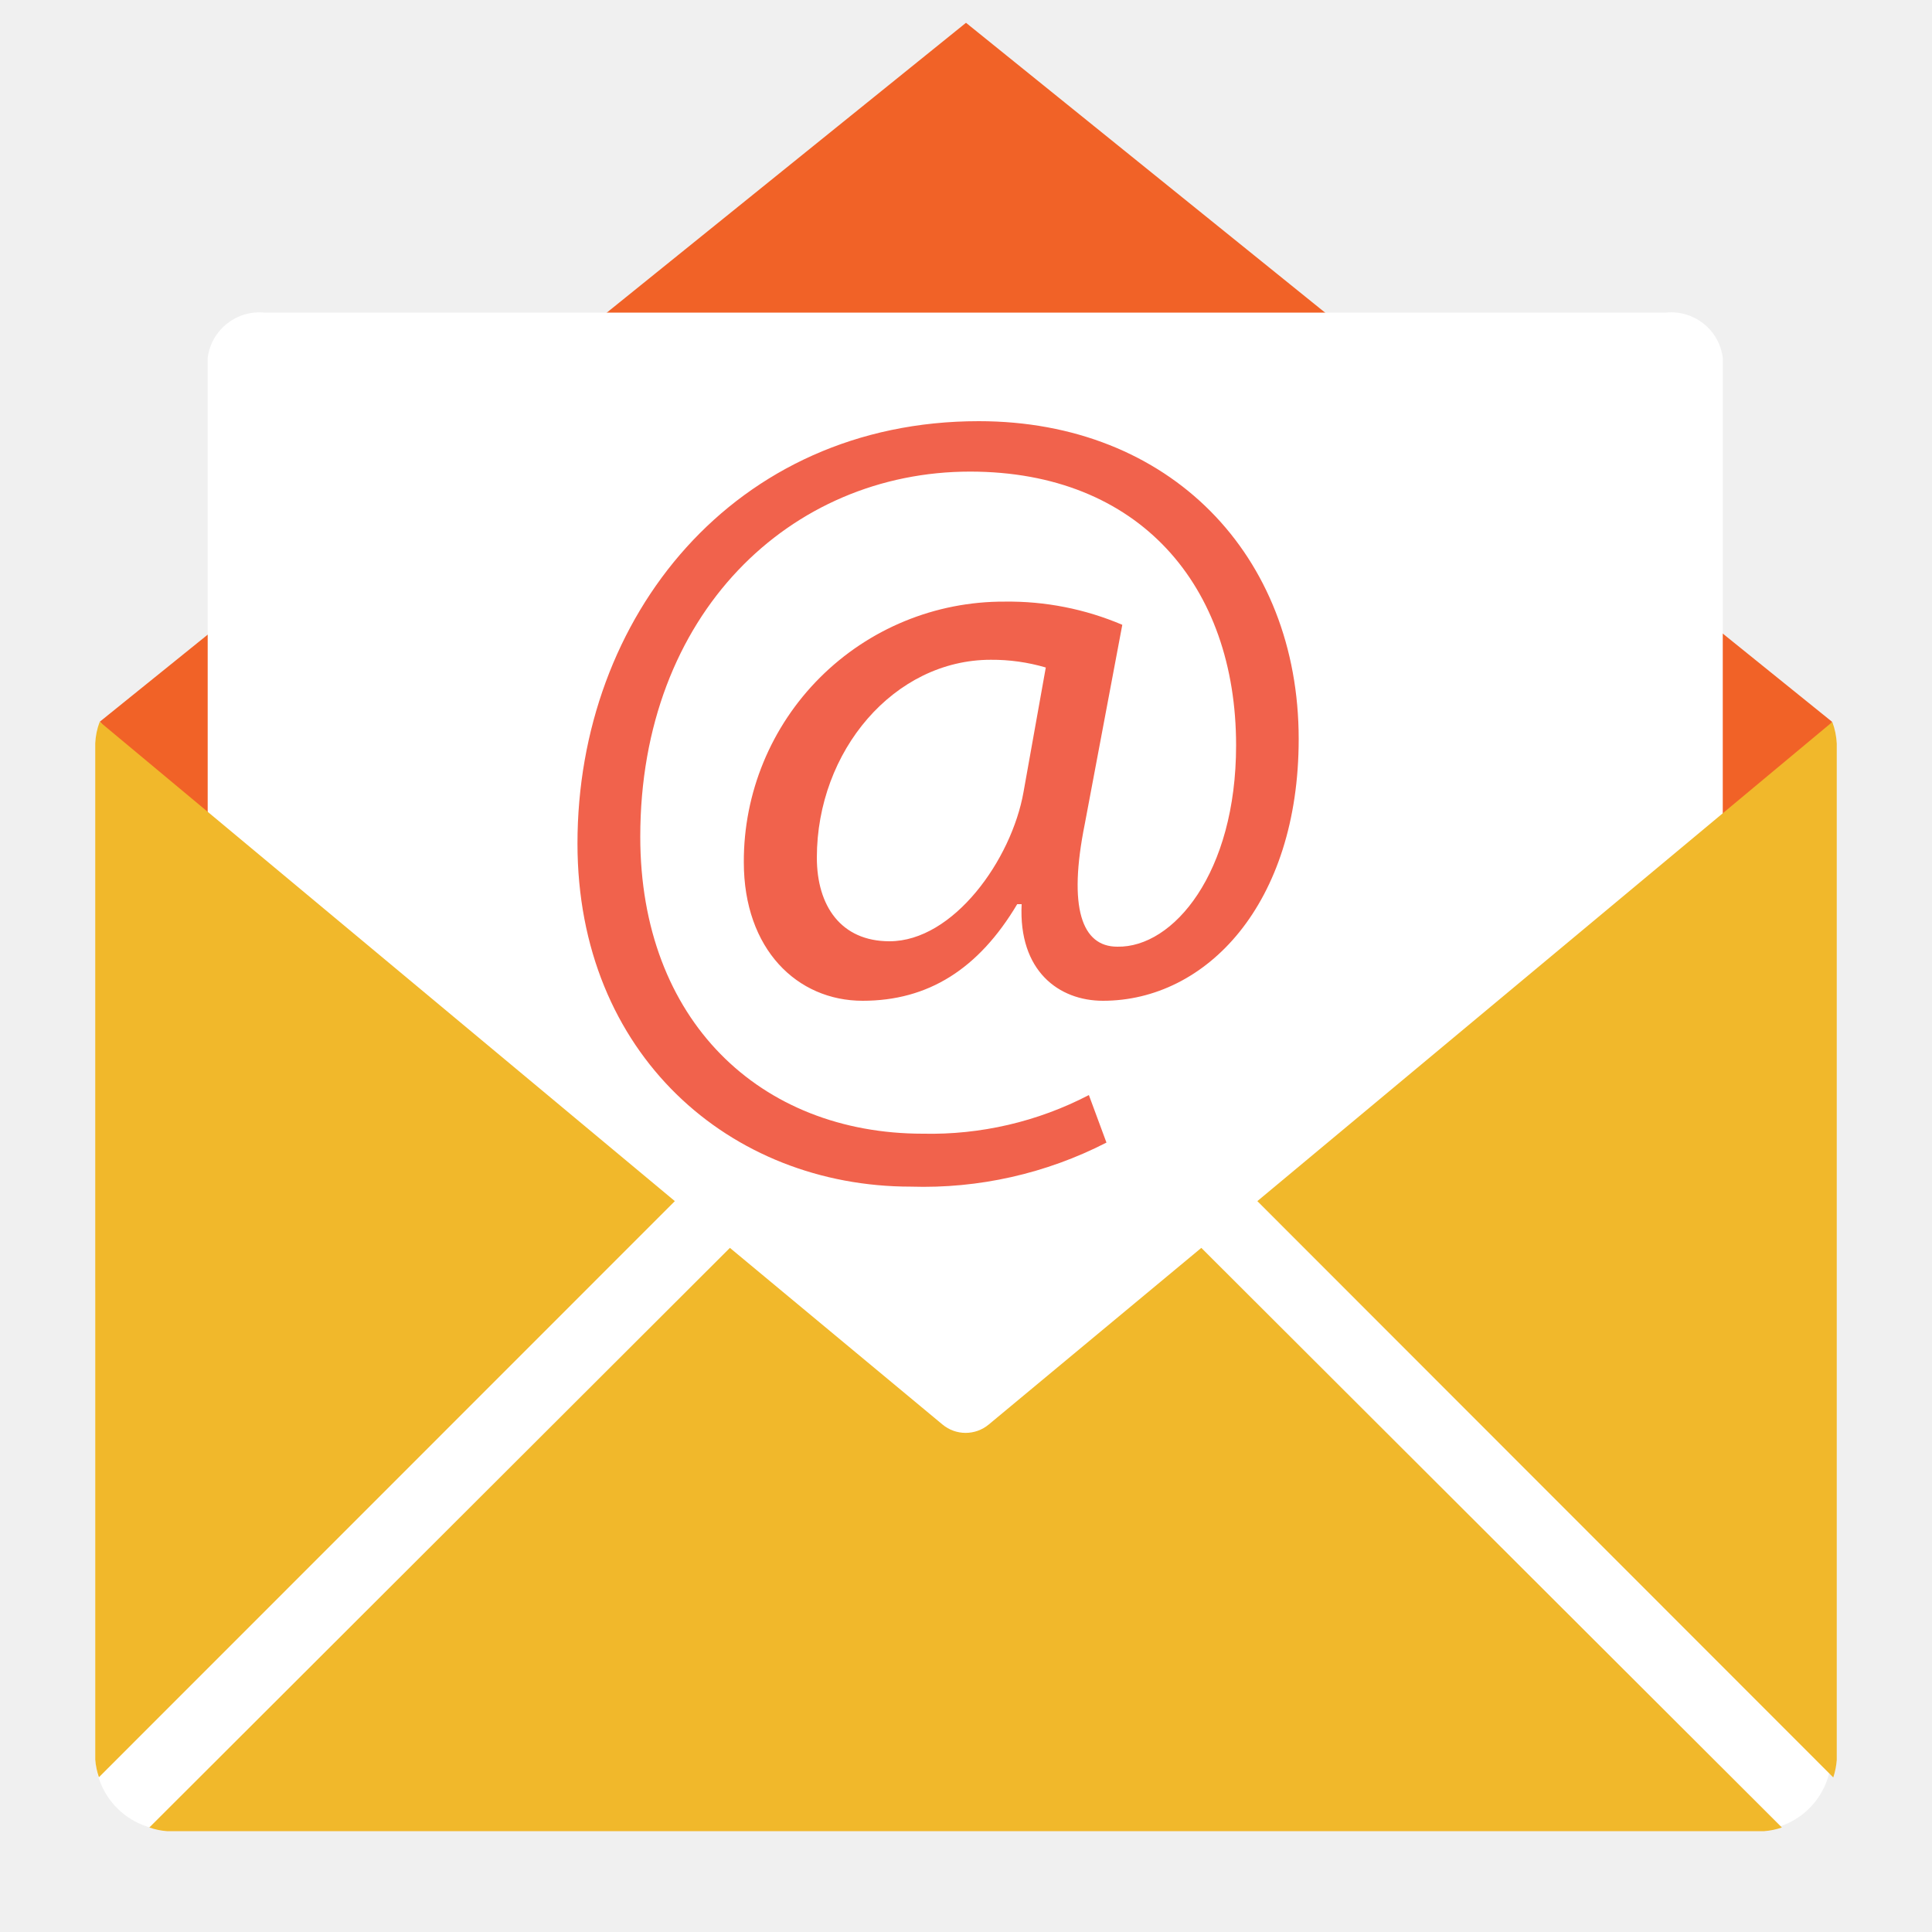
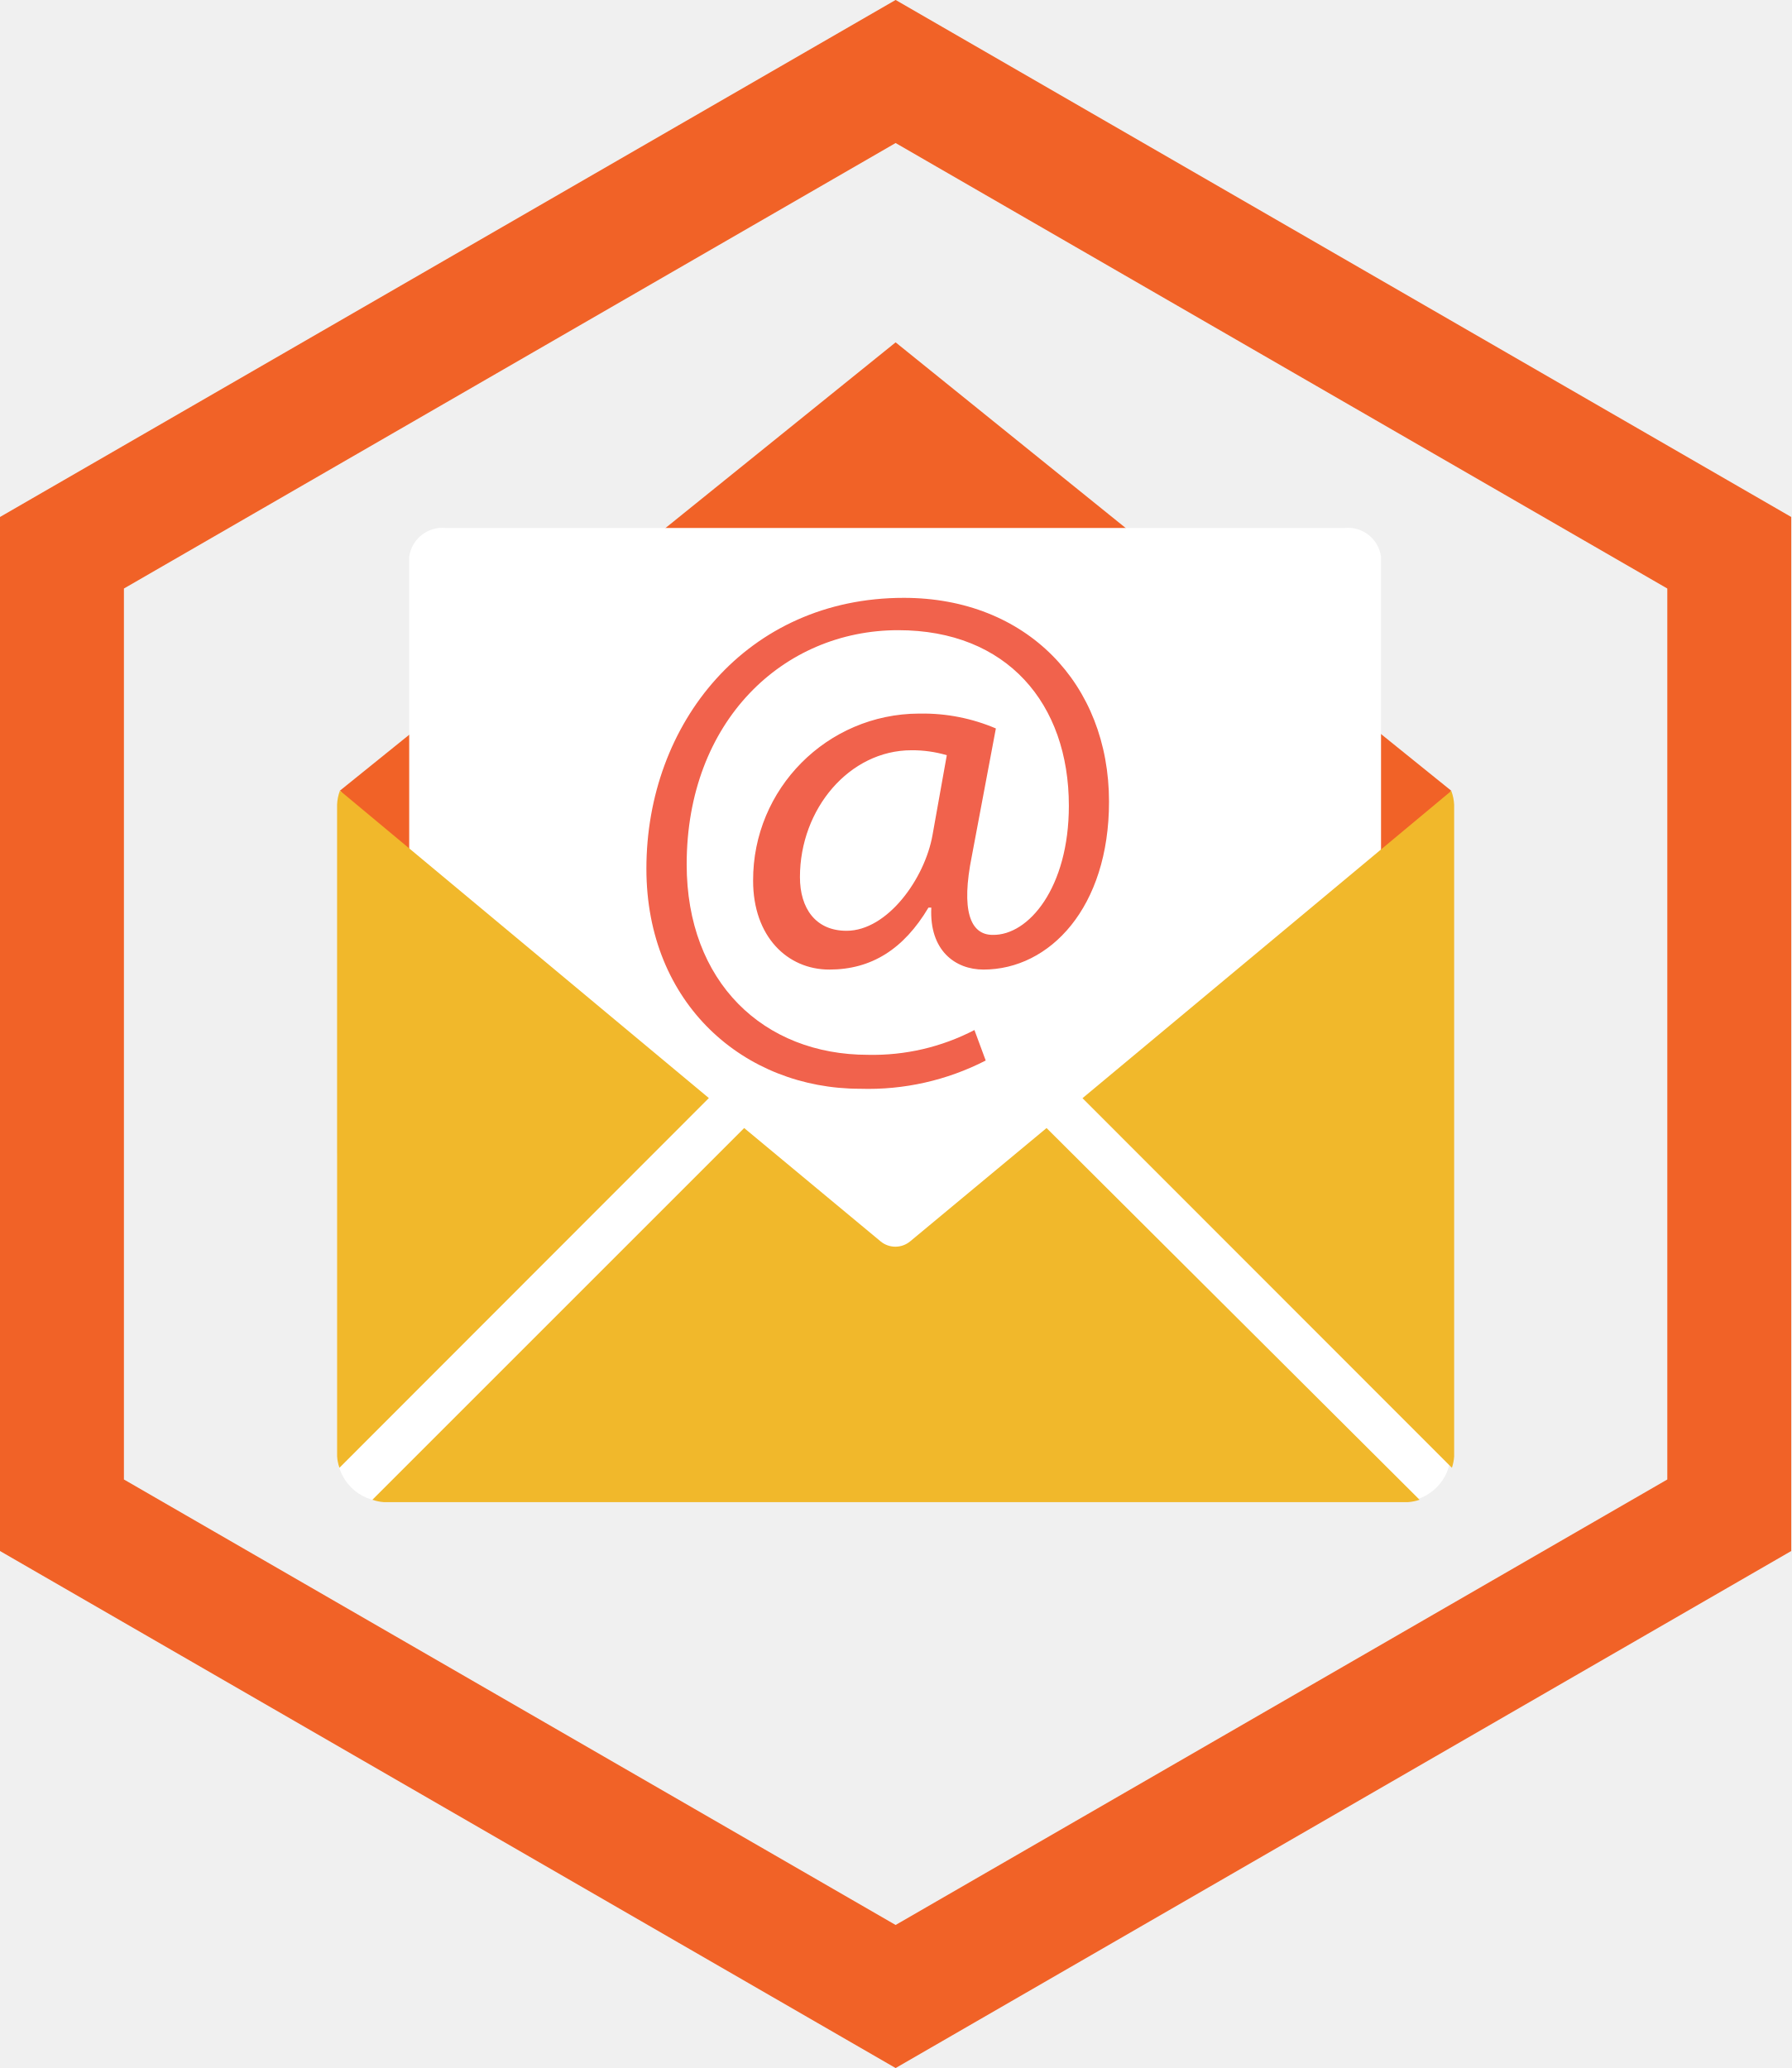
- <svg xmlns="http://www.w3.org/2000/svg" viewBox="0 0 100 100">
+ <svg xmlns="http://www.w3.org/2000/svg" viewBox="0 0 144.54 166.9">
  <g>
-     <path d="M50,1.18,94.84,37.37c-.22,0-1,3.9-1.23,3.9L87.79,63.16,12.88,61.77,6.61,39.87c-.23,0-1.22-2.46-1.45-2.51Z" fill="#f16227" />
-     <path d="M90.91,63.16H89.17V18.52a2.69,2.69,0,0,0-2.94-2.34H13.69a2.7,2.7,0,0,0-2.94,2.34V63.16H8.81A3.88,3.88,0,0,0,4.93,67V90.85a3.88,3.88,0,0,0,3.88,3.88h82.1a3.88,3.88,0,0,0,3.88-3.88V67A3.88,3.88,0,0,0,90.91,63.16Z" fill="#fff" />
-     <path d="M62.18,64.59l-11,9.14a1.87,1.87,0,0,1-2.4,0l-11-9.14-30.05,30a3.52,3.52,0,0,0,.91.19H91.31a3.57,3.57,0,0,0,.92-.19Z" fill="#f1b82b" />
-     <path d="M95.07,38.49a3.67,3.67,0,0,0-.23-1.12L65.08,62.17,94.89,92a3.82,3.82,0,0,0,.18-.91Z" fill="#f1b82b" />
-     <path d="M5.16,37.36a3.59,3.59,0,0,0-.23,1.12V91.07a3.58,3.58,0,0,0,.19.92L34.93,62.17Z" fill="#f1b82b" />
-     <path d="M57.27,59.14a20.74,20.74,0,0,1-10.13,2.28c-9.33,0-17.25-6.83-17.25-17.76C29.89,31.93,38,21.8,50.66,21.8c9.9,0,16.56,6.94,16.56,16.45,0,8.54-4.78,13.55-10.13,13.55-2.28,0-4.38-1.54-4.21-5h-.23c-2,3.36-4.61,5-8,5s-6.15-2.67-6.15-7.17A13.44,13.44,0,0,1,52,31.14a15,15,0,0,1,6.09,1.2l-1.94,10.3C55.27,47,56,49,57.83,49c2.9.06,6.15-3.81,6.15-10.42,0-8.25-5-14.17-13.77-14.17-9.28,0-17.07,7.34-17.07,18.9,0,9.5,6.2,15.37,14.63,15.37a17.76,17.76,0,0,0,8.59-2ZM54.13,34.55a9.82,9.82,0,0,0-2.85-.4c-5,0-9,4.72-9,10.24,0,2.5,1.25,4.33,3.76,4.33,3.3,0,6.32-4.21,6.94-7.74Z" fill="#f1624c" />
+     <path d="M87.5,31.68l44.84,36.19c-.22,0-1,3.9-1.23,3.9l-5.82,21.89L50.38,92.27l-6.27-21.9c-.23,0-1.22-2.46-1.45-2.51Z" transform="translate(-15.23 -4.05)" style="fill: #f16227" />
+     <path d="M128.41,93.66h-1.74V49a2.69,2.69,0,0,0-2.94-2.34H51.19A2.7,2.7,0,0,0,48.25,49V93.66H46.31a3.88,3.88,0,0,0-3.88,3.84v23.85a3.88,3.88,0,0,0,3.88,3.88h82.1a3.88,3.88,0,0,0,3.88-3.88V97.5A3.88,3.88,0,0,0,128.41,93.66Z" transform="translate(-15.23 -4.05)" style="fill: #fff" />
+     <path d="M99.68,95.09l-11,9.14a1.87,1.87,0,0,1-2.4,0l-11-9.14-30,30a3.52,3.52,0,0,0,.91.19h82.67a3.57,3.57,0,0,0,.92-.19Z" transform="translate(-15.23 -4.05)" style="fill: #f1b82b" />
+     <path d="M132.57,69a3.67,3.67,0,0,0-.23-1.12l-29.76,24.8,29.81,29.83a3.82,3.82,0,0,0,.18-.91Z" transform="translate(-15.23 -4.05)" style="fill: #f1b82b" />
+     <path d="M42.66,67.86A3.59,3.59,0,0,0,42.43,69v52.59a3.58,3.58,0,0,0,.19.92L72.43,92.67Z" transform="translate(-15.23 -4.05)" style="fill: #f1b82b" />
+     <path d="M94.77,89.64a20.74,20.74,0,0,1-10.13,2.28c-9.33,0-17.25-6.83-17.25-17.76,0-11.73,8.11-21.86,20.77-21.86,9.9,0,16.56,6.94,16.56,16.45,0,8.54-4.78,13.55-10.13,13.55-2.28,0-4.38-1.54-4.21-5h-.23c-2,3.36-4.61,5-8,5S76,79.63,76,75.13A13.44,13.44,0,0,1,89.39,61.64h.11a15,15,0,0,1,6.09,1.2l-1.94,10.3c-.88,4.36-.15,6.36,1.68,6.36,2.9.06,6.15-3.81,6.15-10.42,0-8.25-5-14.17-13.77-14.17-9.28,0-17.07,7.34-17.07,18.9,0,9.5,6.2,15.37,14.63,15.37a17.76,17.76,0,0,0,8.59-2ZM91.63,65a9.82,9.82,0,0,0-2.85-.4c-5,0-9,4.72-9,10.24,0,2.5,1.25,4.33,3.76,4.33,3.3,0,6.32-4.21,6.94-7.74Z" transform="translate(-15.23 -4.05)" style="fill: #f1624c" />
  </g>
+   <polygon points="139.54 122.29 139.54 44.61 72.27 5.77 5 44.61 5 122.29 72.27 161.13 139.54 122.29" style="fill: none;stroke: #f16227;stroke-miterlimit: 10;stroke-width: 10px" />
</svg>
